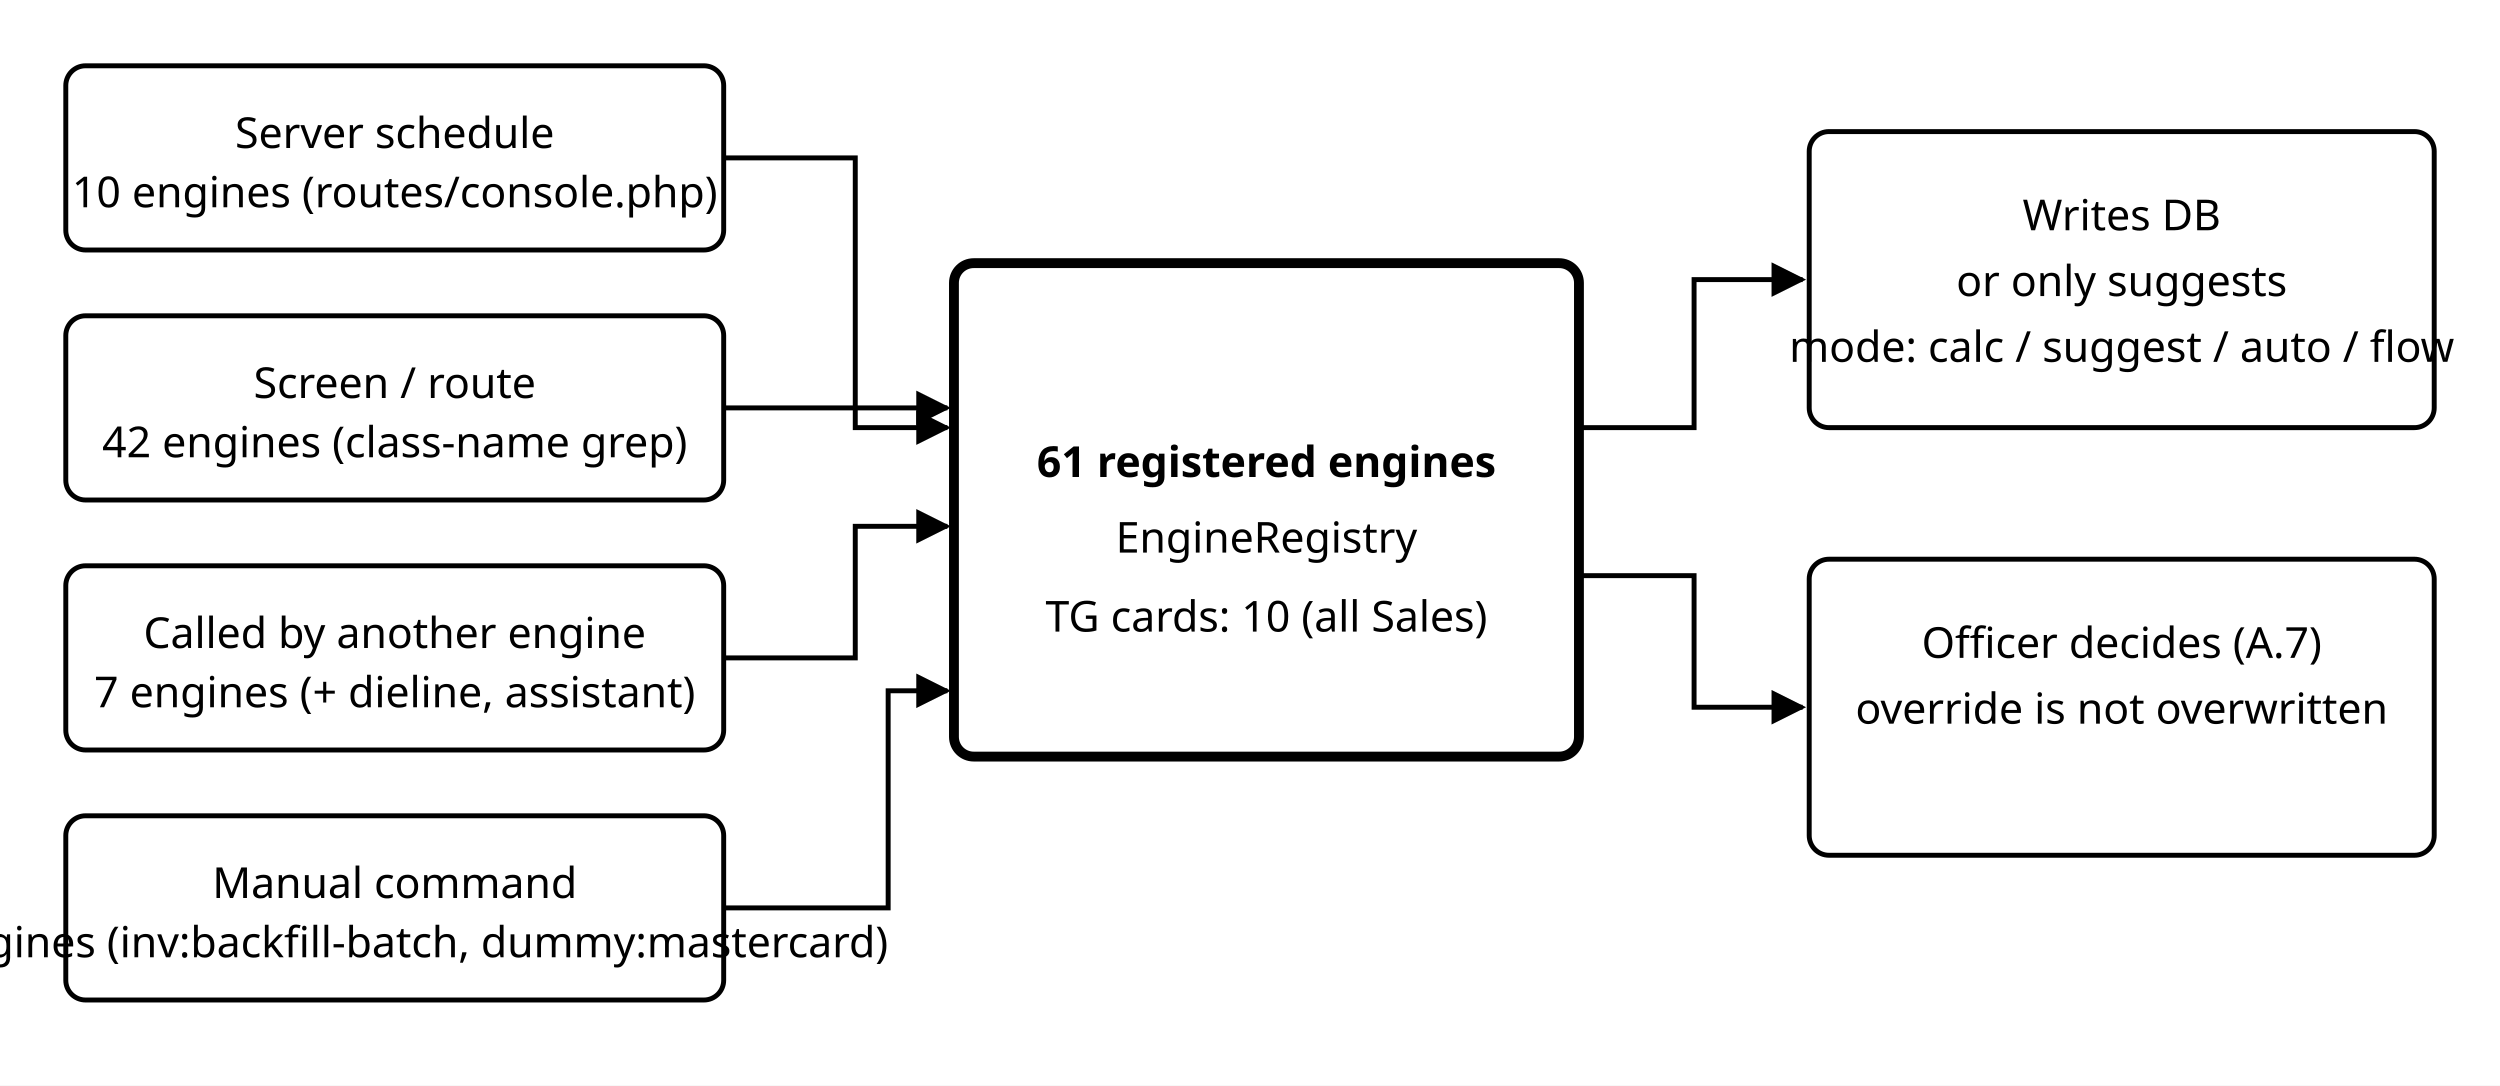
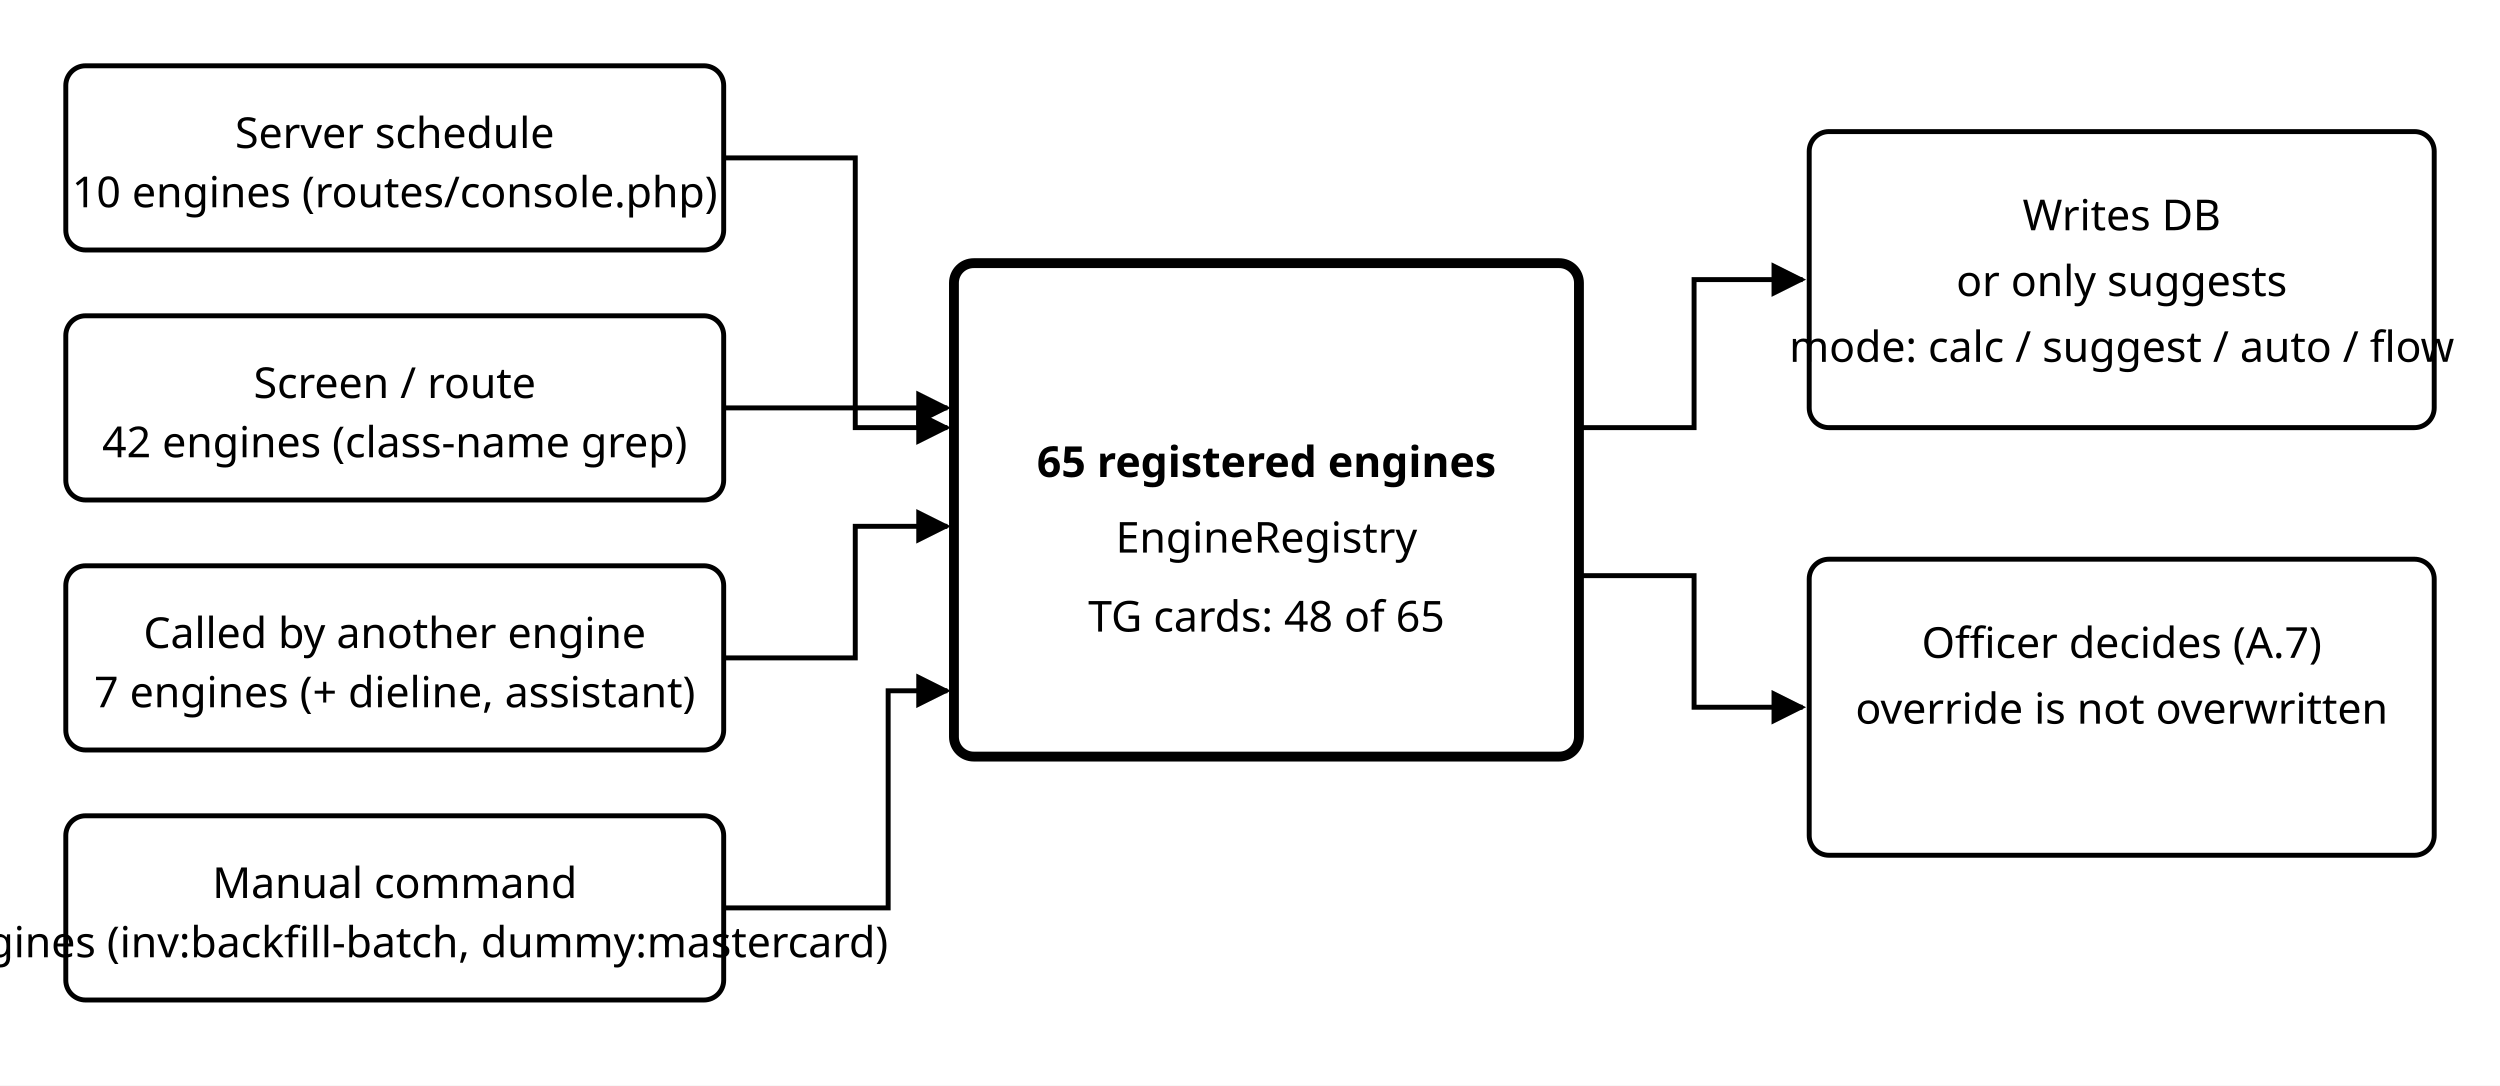
<svg xmlns="http://www.w3.org/2000/svg" viewBox="0 0 760 330" font-family="sans-serif" font-size="13">
  <defs>
    <marker id="a" viewBox="0 0 10 10" refX="9" refY="5" markerWidth="7" markerHeight="7" orient="auto">
      <path d="M0,0 L10,5 L0,10 z" fill="#000" />
    </marker>
  </defs>
  <rect width="760" height="330" fill="#fff" />
  <g fill="#fff" stroke="#000" stroke-width="1.5">
    <rect x="20" y="20" width="200" height="56" rx="6" />
    <rect x="20" y="96" width="200" height="56" rx="6" />
    <rect x="20" y="172" width="200" height="56" rx="6" />
    <rect x="20" y="248" width="200" height="56" rx="6" />
    <rect x="290" y="80" width="190" height="150" rx="6" stroke-width="3" />
    <rect x="550" y="40" width="190" height="90" rx="6" />
    <rect x="550" y="170" width="190" height="90" rx="6" />
  </g>
  <g fill="#000" text-anchor="middle">
    <text x="120" y="45">Server schedule</text>
    <text x="120" y="63">10 engines (routes/console.php)</text>
    <text x="120" y="121">Screen / route</text>
    <text x="120" y="139">42 engines (class-name grep)</text>
    <text x="120" y="197">Called by another engine</text>
    <text x="120" y="215">7 engines (+ dieline, assistant)</text>
    <text x="120" y="273">Manual command</text>
    <text x="120" y="291">2 engines (inv:backfill-batch, dummy:mastercard)</text>
-     <text x="385" y="145" font-weight="bold">61 registered engines</text>
+     <text x="385" y="145" font-weight="bold">65 registered engines</text>
    <text x="385" y="168">EngineRegistry</text>
-     <text x="385" y="192">TG cards: 10 (all Sales)</text>
+     <text x="385" y="192">TG cards: 48 of 65</text>
    <text x="645" y="70">Writes DB</text>
    <text x="645" y="90">or only suggests</text>
    <text x="645" y="110">mode: calc / suggest / auto / flow</text>
    <text x="645" y="200">Officer decides (A.7)</text>
    <text x="645" y="220">override is not overwritten</text>
  </g>
  <g stroke="#000" stroke-width="1.5" fill="none" marker-end="url(#a)">
    <path d="M220,48 H260 V130 H288" />
    <path d="M220,124 H288" />
    <path d="M220,200 H260 V160 H288" />
    <path d="M220,276 H270 V210 H288" />
    <path d="M480,130 H515 V85 H548" />
    <path d="M480,175 H515 V215 H548" />
  </g>
</svg>
